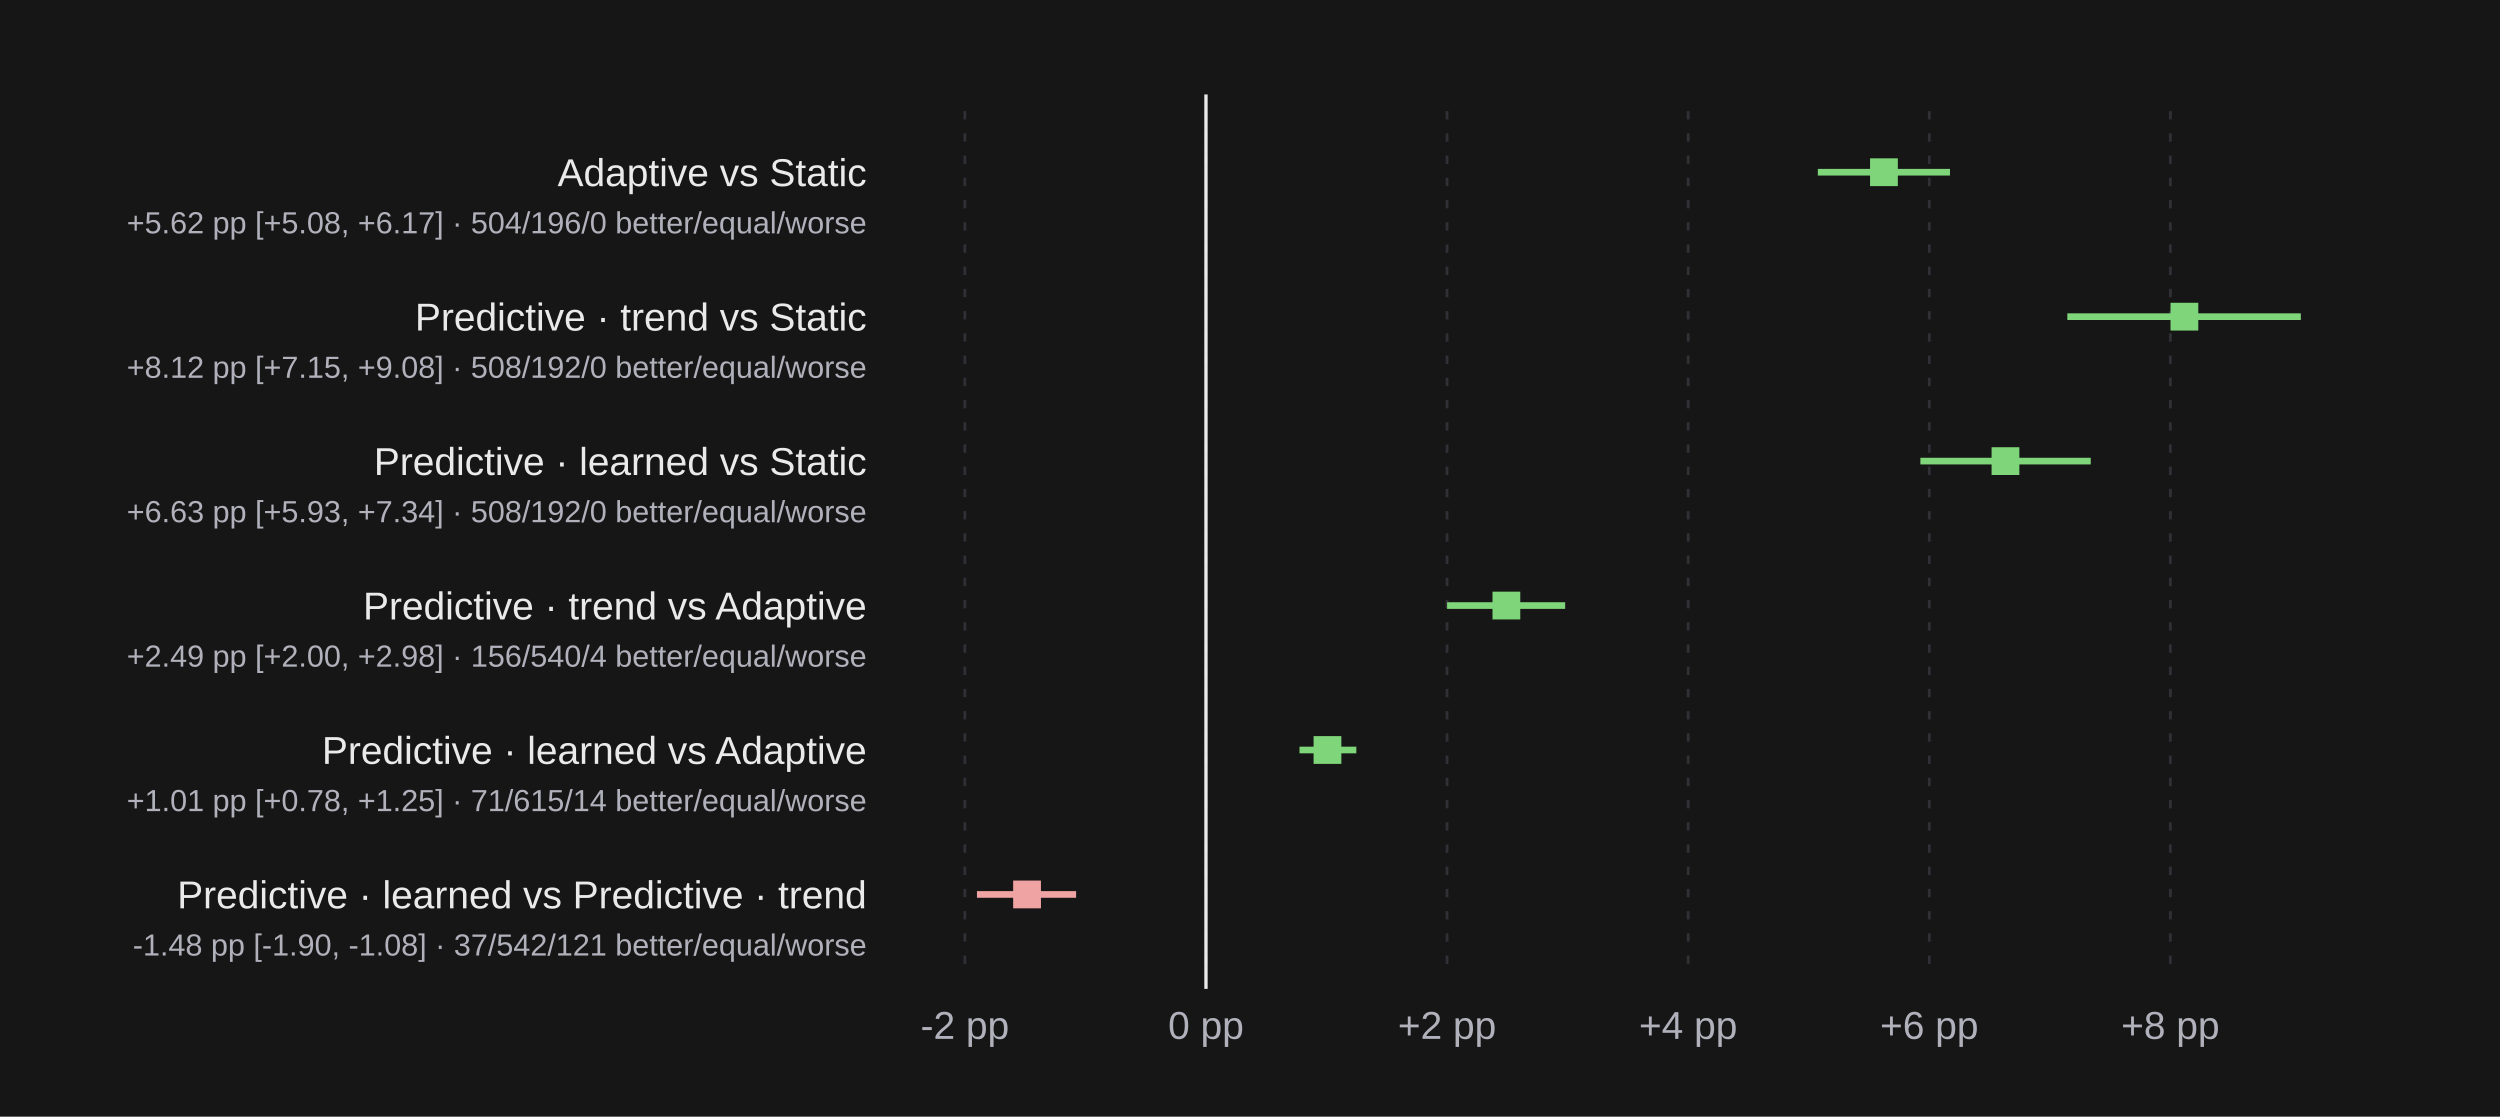
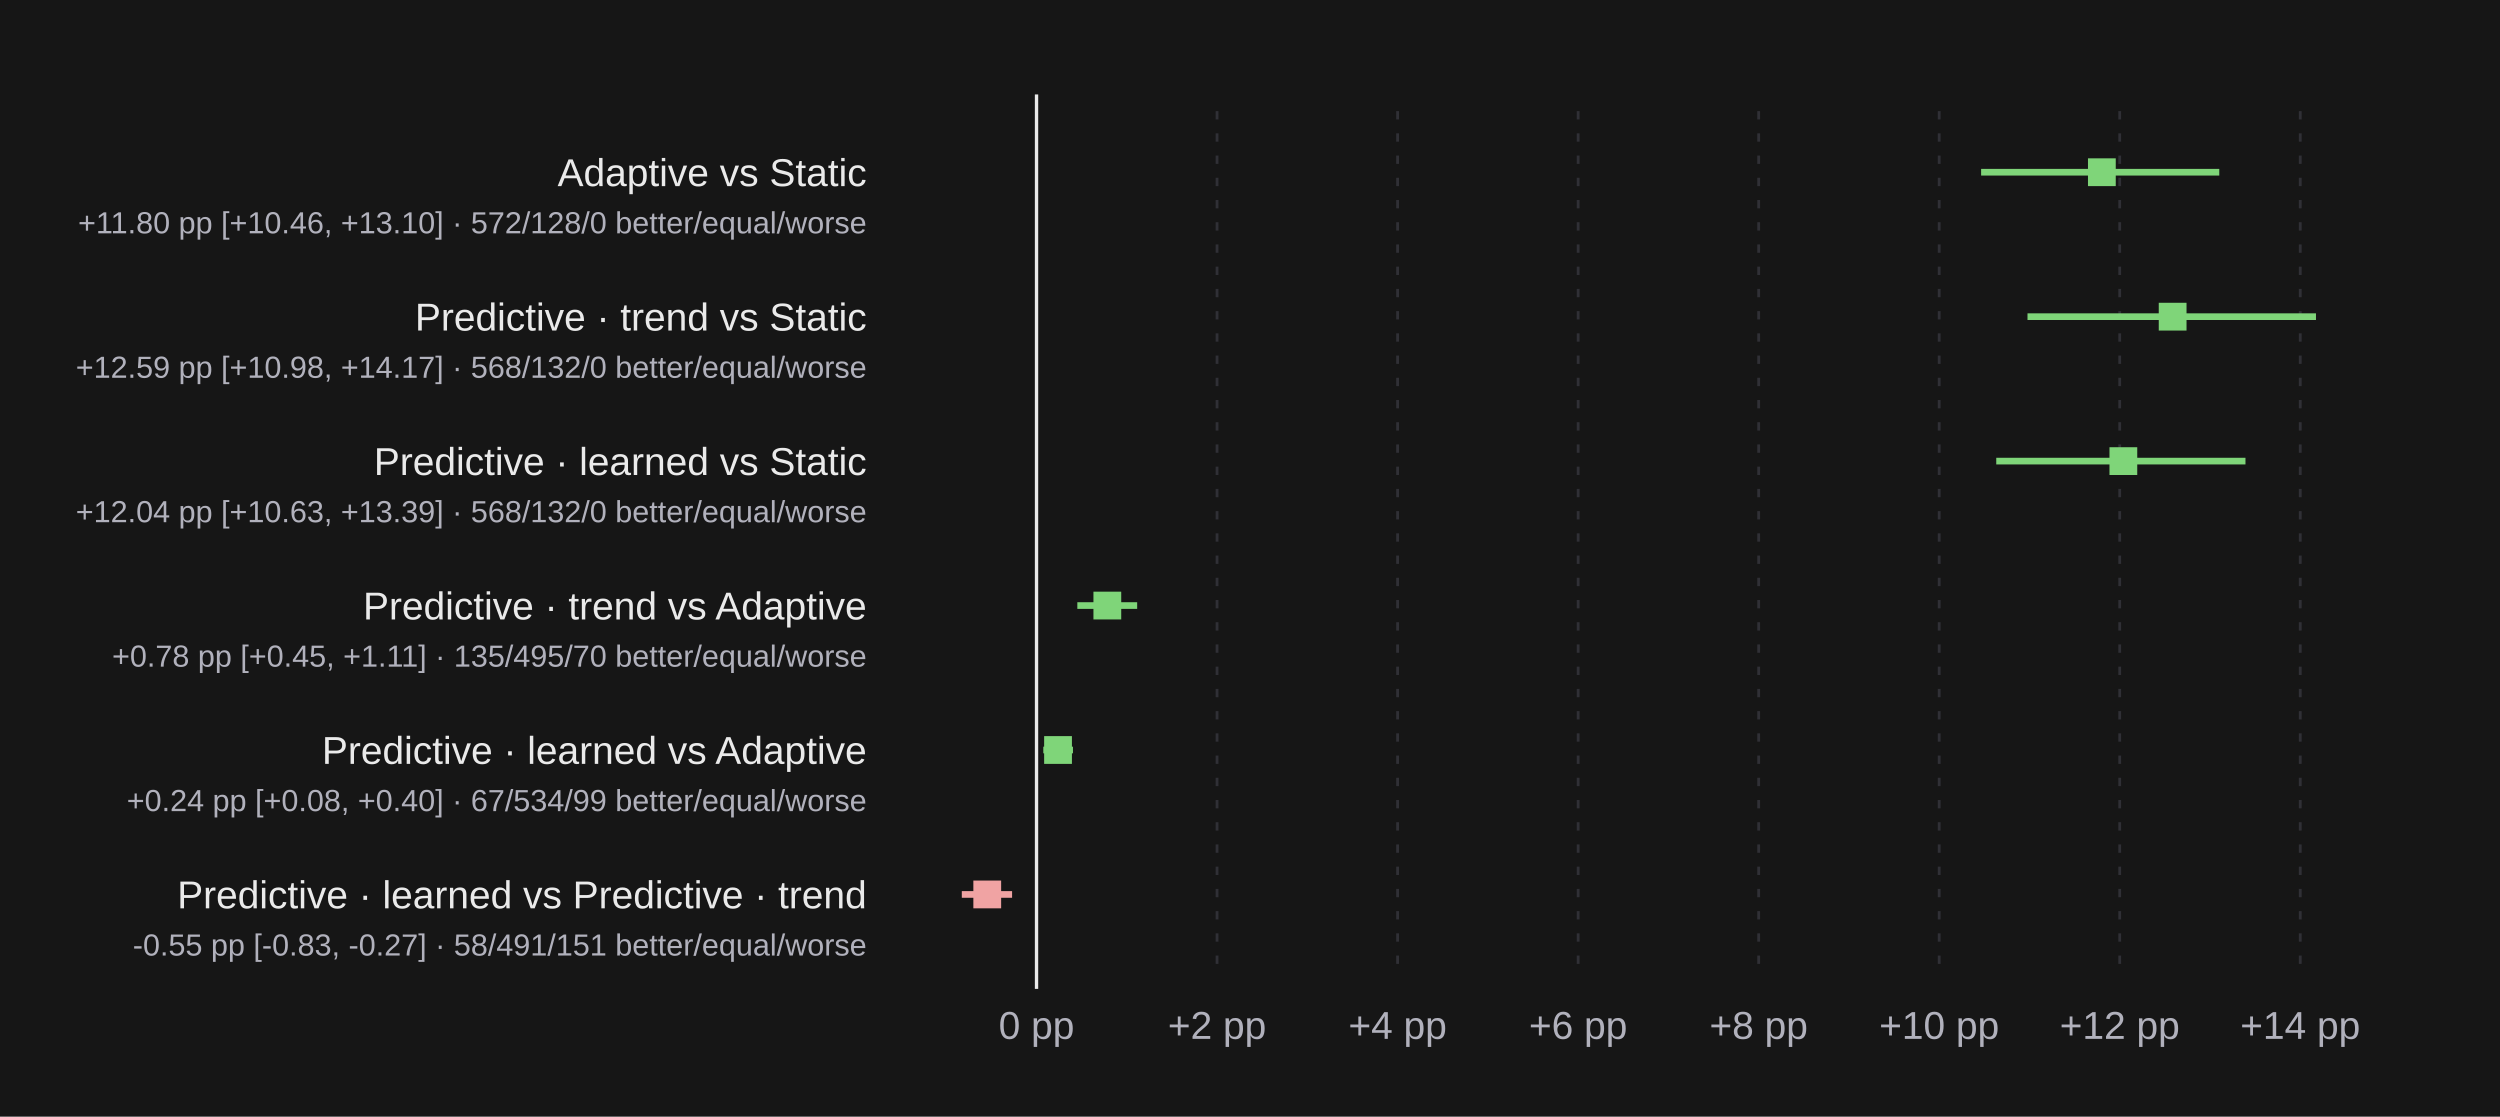
<svg xmlns="http://www.w3.org/2000/svg" width="900" height="402" viewBox="0 0 900 402" role="img" aria-labelledby="title desc">
  <rect width="100%" height="100%" fill="#161616" />
  <g font-family="Arial, sans-serif" font-size="14" fill="#b1b1bc">
-     <path d="M347.35 40V352" stroke="#303036" stroke-dasharray="3 5" />
-     <text x="347.35" y="374" text-anchor="middle">-2 pp</text>
-     <path d="M434.15 40V352" stroke="#303036" stroke-dasharray="3 5" />
-     <text x="434.15" y="374" text-anchor="middle">0 pp</text>
-     <path d="M520.94 40V352" stroke="#303036" stroke-dasharray="3 5" />
-     <text x="520.94" y="374" text-anchor="middle">+2 pp</text>
-     <path d="M607.74 40V352" stroke="#303036" stroke-dasharray="3 5" />
-     <text x="607.74" y="374" text-anchor="middle">+4 pp</text>
-     <path d="M694.54 40V352" stroke="#303036" stroke-dasharray="3 5" />
-     <text x="694.54" y="374" text-anchor="middle">+6 pp</text>
-     <path d="M781.33 40V352" stroke="#303036" stroke-dasharray="3 5" />
-     <text x="781.33" y="374" text-anchor="middle">+8 pp</text>
-     <path d="M434.15 34V356" stroke="#eaeaea" stroke-width="1.2" />
+     <path d="M373.15 40V352" stroke="#303036" stroke-dasharray="3 5" />
+     <text x="373.15" y="374" text-anchor="middle">0 pp</text>
+     <path d="M438.14 40V352" stroke="#303036" stroke-dasharray="3 5" />
+     <text x="438.14" y="374" text-anchor="middle">+2 pp</text>
+     <path d="M503.14 40V352" stroke="#303036" stroke-dasharray="3 5" />
+     <text x="503.14" y="374" text-anchor="middle">+4 pp</text>
+     <path d="M568.13 40V352" stroke="#303036" stroke-dasharray="3 5" />
+     <text x="568.13" y="374" text-anchor="middle">+6 pp</text>
+     <path d="M633.12 40V352" stroke="#303036" stroke-dasharray="3 5" />
+     <text x="633.12" y="374" text-anchor="middle">+8 pp</text>
+     <path d="M698.11 40V352" stroke="#303036" stroke-dasharray="3 5" />
+     <text x="698.11" y="374" text-anchor="middle">+10 pp</text>
+     <path d="M763.10 40V352" stroke="#303036" stroke-dasharray="3 5" />
+     <text x="763.10" y="374" text-anchor="middle">+12 pp</text>
+     <path d="M828.09 40V352" stroke="#303036" stroke-dasharray="3 5" />
+     <text x="828.09" y="374" text-anchor="middle">+14 pp</text>
+     <path d="M373.15 34V356" stroke="#eaeaea" stroke-width="1.2" />
    <text x="312" y="67" text-anchor="end" fill="#eaeaea">Adaptive vs Static</text>
-     <path d="M654.42 62H701.99" stroke="#7fd579" stroke-width="2.4" />
-     <rect x="673.22" y="57" width="10" height="10" fill="#7fd579" />
-     <text x="312" y="84" text-anchor="end" font-size="11">+5.62 pp [+5.08, +6.17] · 504/196/0 better/equal/worse</text>
+     <path d="M713.20 62H798.94" stroke="#7fd579" stroke-width="2.4" />
+     <rect x="751.67" y="57" width="10" height="10" fill="#7fd579" />
+     <text x="312" y="84" text-anchor="end" font-size="11">+11.80 pp [+10.46, +13.10] · 572/128/0 better/equal/worse</text>
    <text x="312" y="119" text-anchor="end" fill="#eaeaea">Predictive · trend vs Static</text>
-     <path d="M744.24 114H828.30" stroke="#7fd579" stroke-width="2.4" />
-     <rect x="781.38" y="109" width="10" height="10" fill="#7fd579" />
-     <text x="312" y="136" text-anchor="end" font-size="11">+8.12 pp [+7.15, +9.08] · 508/192/0 better/equal/worse</text>
+     <path d="M729.90 114H833.75" stroke="#7fd579" stroke-width="2.4" />
+     <rect x="777.15" y="109" width="10" height="10" fill="#7fd579" />
+     <text x="312" y="136" text-anchor="end" font-size="11">+12.59 pp [+10.98, +14.17] · 568/132/0 better/equal/worse</text>
    <text x="312" y="171" text-anchor="end" fill="#eaeaea">Predictive · learned vs Static</text>
-     <path d="M691.34 166H752.67" stroke="#7fd579" stroke-width="2.4" />
-     <rect x="716.97" y="161" width="10" height="10" fill="#7fd579" />
-     <text x="312" y="188" text-anchor="end" font-size="11">+6.63 pp [+5.93, +7.34] · 508/192/0 better/equal/worse</text>
+     <path d="M718.65 166H808.37" stroke="#7fd579" stroke-width="2.4" />
+     <rect x="759.41" y="161" width="10" height="10" fill="#7fd579" />
+     <text x="312" y="188" text-anchor="end" font-size="11">+12.04 pp [+10.63, +13.39] · 568/132/0 better/equal/worse</text>
    <text x="312" y="223" text-anchor="end" fill="#eaeaea">Predictive · trend vs Adaptive</text>
-     <path d="M520.96 218H563.46" stroke="#7fd579" stroke-width="2.4" />
-     <rect x="537.30" y="213" width="10" height="10" fill="#7fd579" />
-     <text x="312" y="240" text-anchor="end" font-size="11">+2.49 pp [+2.00, +2.98] · 156/540/4 better/equal/worse</text>
+     <path d="M387.84 218H409.38" stroke="#7fd579" stroke-width="2.4" />
+     <rect x="393.64" y="213" width="10" height="10" fill="#7fd579" />
+     <text x="312" y="240" text-anchor="end" font-size="11">+0.78 pp [+0.45, +1.11] · 135/495/70 better/equal/worse</text>
    <text x="312" y="275" text-anchor="end" fill="#eaeaea">Predictive · learned vs Adaptive</text>
-     <path d="M467.82 270H488.28" stroke="#7fd579" stroke-width="2.4" />
-     <rect x="472.89" y="265" width="10" height="10" fill="#7fd579" />
-     <text x="312" y="292" text-anchor="end" font-size="11">+1.01 pp [+0.78, +1.25] · 71/615/14 better/equal/worse</text>
+     <path d="M375.59 270H386.27" stroke="#7fd579" stroke-width="2.4" />
+     <rect x="375.89" y="265" width="10" height="10" fill="#7fd579" />
+     <text x="312" y="292" text-anchor="end" font-size="11">+0.24 pp [+0.08, +0.40] · 67/534/99 better/equal/worse</text>
    <text x="312" y="327" text-anchor="end" fill="#eaeaea">Predictive · learned vs Predictive · trend</text>
-     <path d="M351.70 322H387.40" stroke="#f0a3a3" stroke-width="2.4" />
-     <rect x="364.74" y="317" width="10" height="10" fill="#f0a3a3" />
-     <text x="312" y="344" text-anchor="end" font-size="11">-1.48 pp [-1.90, -1.08] · 37/542/121 better/equal/worse</text>
+     <path d="M346.25 322H364.35" stroke="#f0a3a3" stroke-width="2.4" />
+     <rect x="350.41" y="317" width="10" height="10" fill="#f0a3a3" />
+     <text x="312" y="344" text-anchor="end" font-size="11">-0.55 pp [-0.83, -0.27] · 58/491/151 better/equal/worse</text>
  </g>
</svg>
